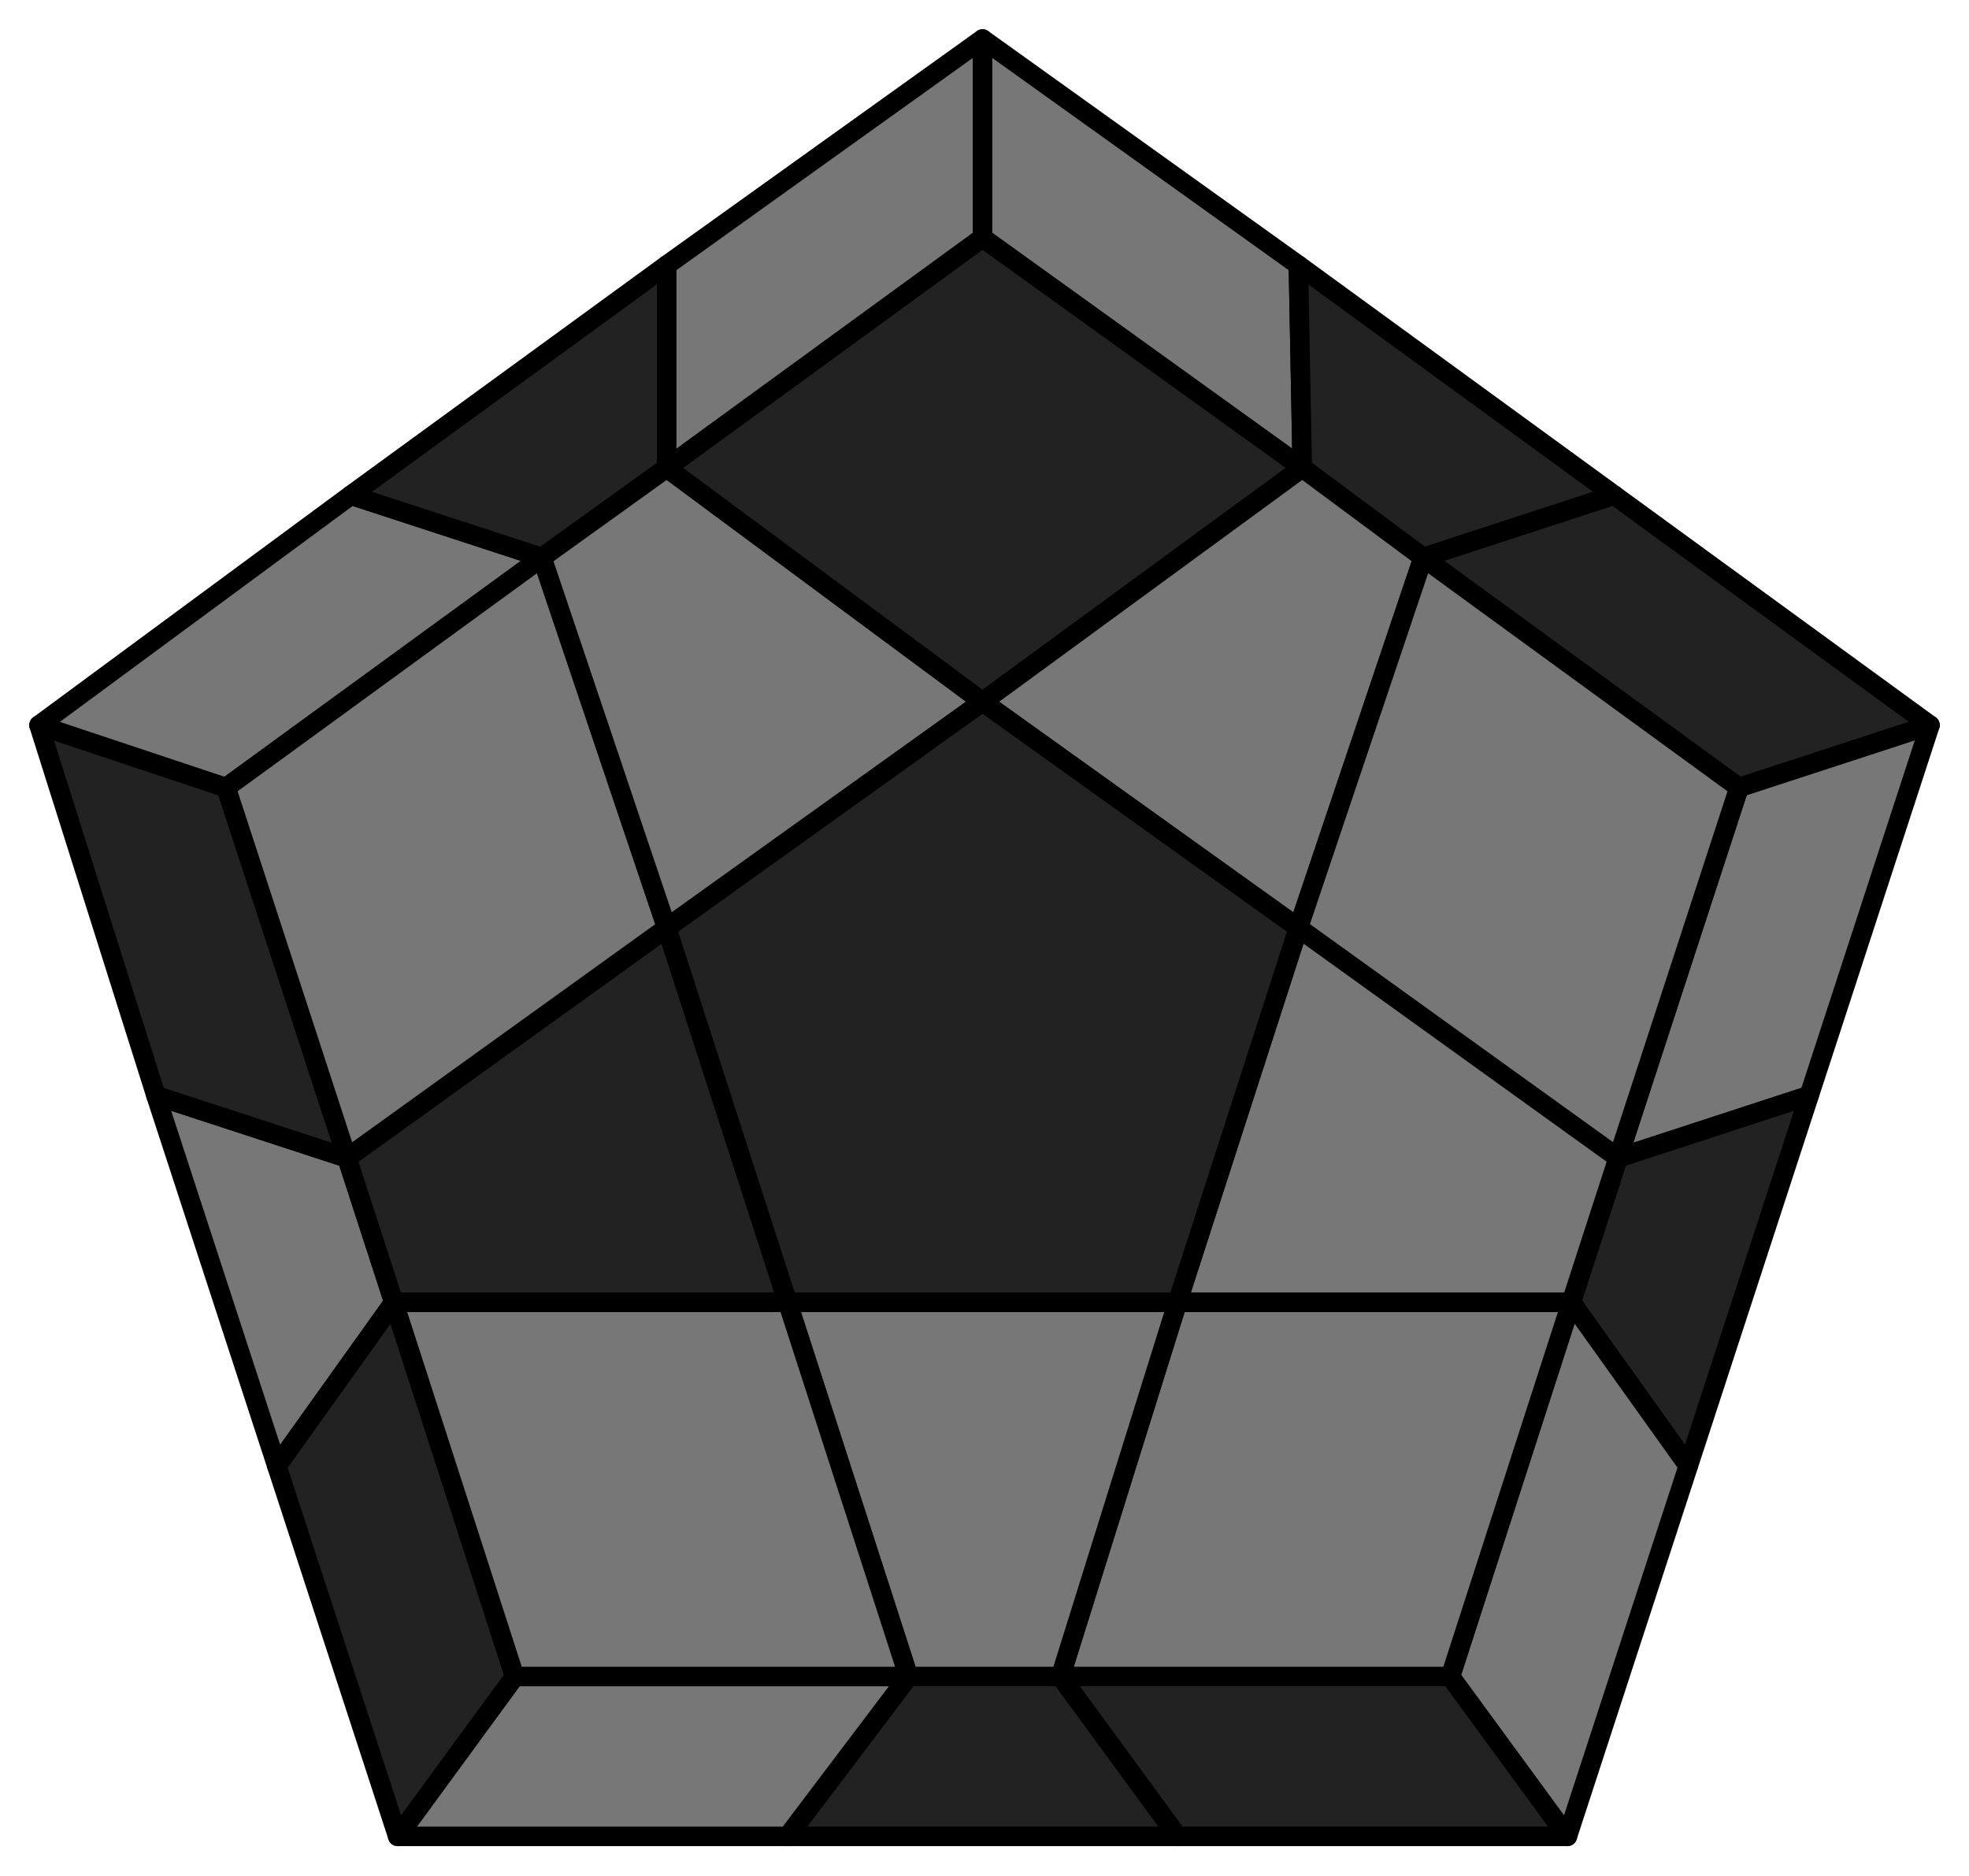
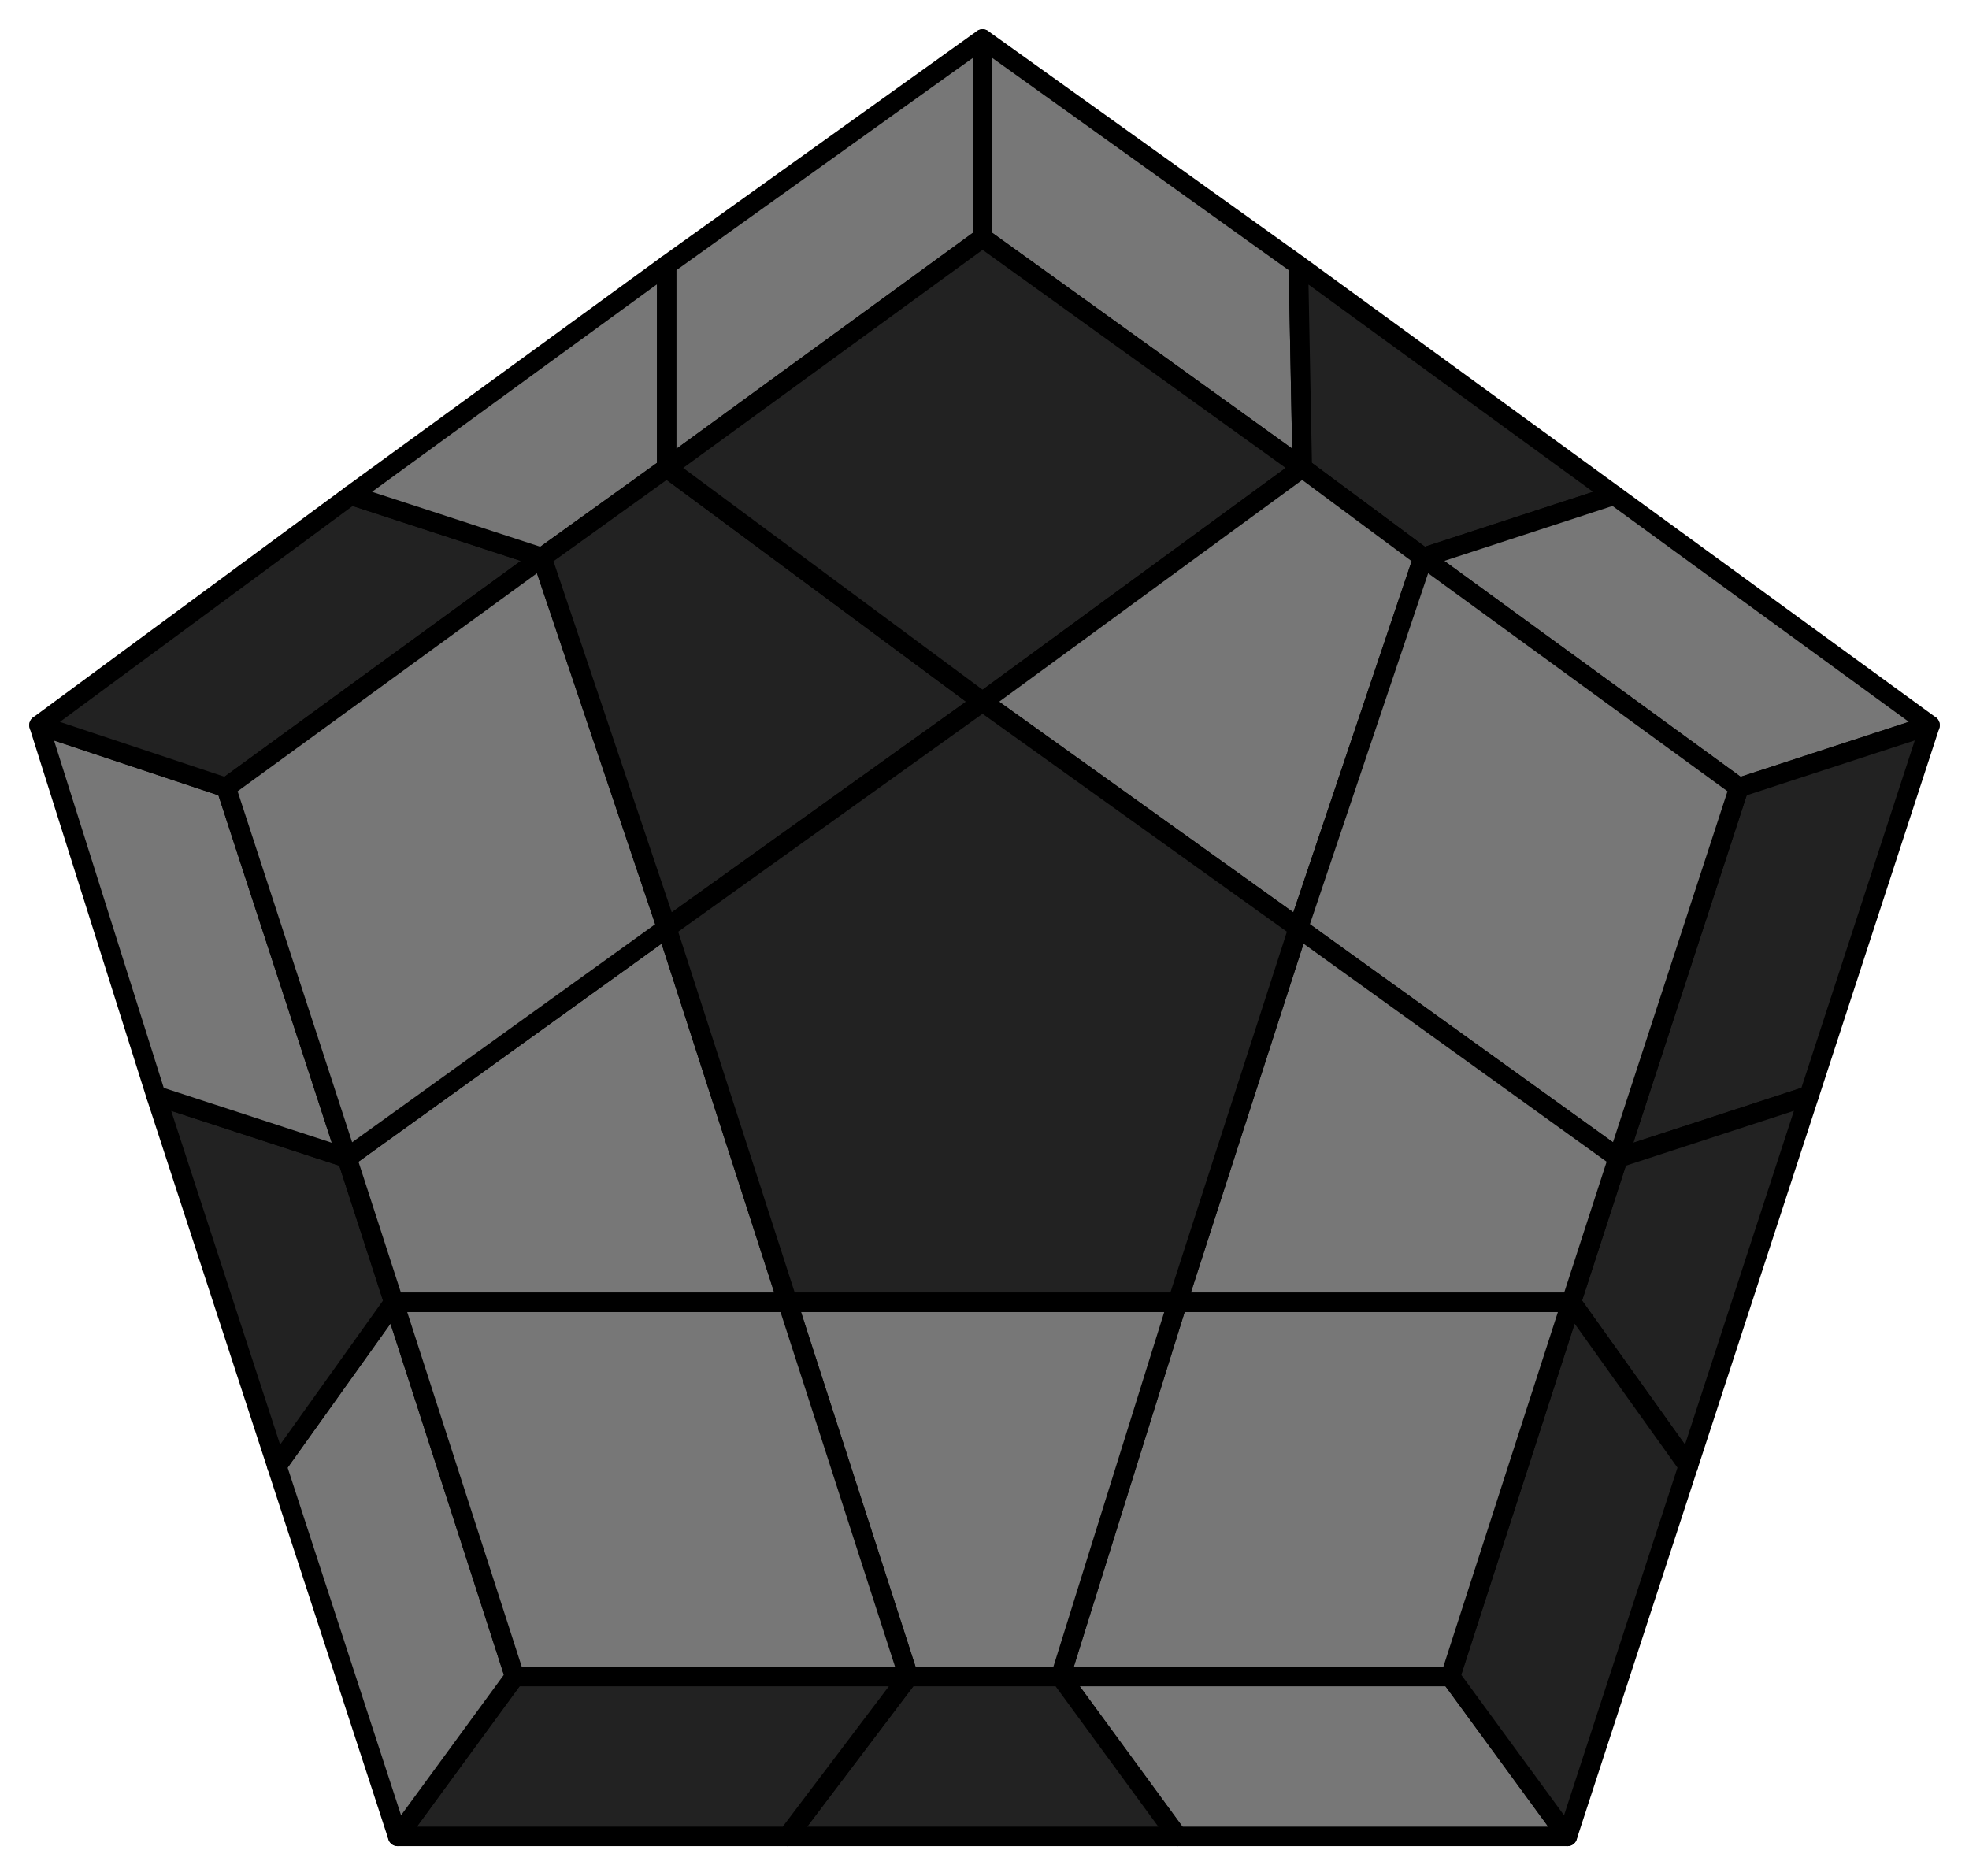
- <svg xmlns="http://www.w3.org/2000/svg" id="246" width="505" height="481">
+ <svg xmlns="http://www.w3.org/2000/svg" id="242" width="505" height="481">
  <style>
polygon { stroke: black; stroke-width: 5px; stroke-linejoin: round;}
.light {fill: #777;}
.dark {fill: #222;}
</style>
-   <polygon class="dark" points="402 471 302 471 272 430 372 430" />
+   <polygon class="light" points="402 471 302 471 272 430 372 430" />
  <polygon class="dark" points="302 471 202 471 233 430 272 430" />
-   <polygon class="light" points="202 471 102 471 132 430 233 430" />
-   <polygon class="dark" points="102 471 71 376 101 334 132 430" />
-   <polygon class="light" points="71 376 40 281 89 297 101 334" />
-   <polygon class="dark" points="40 281 10 186 58 202 89 297" />
-   <polygon class="light" points="10 186 90 127 139 143 58 202" />
-   <polygon class="dark" points="90 127 171 68 171 120 139 143" />
+   <polygon class="dark" points="202 471 102 471 132 430 233 430" />
+   <polygon class="light" points="102 471 71 376 101 334 132 430" />
+   <polygon class="dark" points="71 376 40 281 89 297 101 334" />
+   <polygon class="light" points="40 281 10 186 58 202 89 297" />
+   <polygon class="dark" points="10 186 90 127 139 143 58 202" />
+   <polygon class="light" points="90 127 171 68 171 120 139 143" />
  <polygon class="light" points="171 68 252 10 252 61 171 120" />
  <polygon class="light" points="252 10 333 68 334 120 252 61" />
  <polygon class="dark" points="333 68 414 127 365 143 334 120" />
-   <polygon class="dark" points="414 127 495 186 446 202 365 143" />
-   <polygon class="light" points="495 186 464 281 415 297 446 202" />
+   <polygon class="light" points="414 127 495 186 446 202 365 143" />
+   <polygon class="dark" points="495 186 464 281 415 297 446 202" />
  <polygon class="dark" points="464 281 433 376 403 334 415 297" />
-   <polygon class="light" points="433 376 402 471 372 430 403 334" />
+   <polygon class="dark" points="433 376 402 471 372 430 403 334" />
  <polygon class="light" points="372 430 272 430 302 334 403 334" />
  <polygon class="light" points="272 430 233 430 202 334 302 334" />
  <polygon class="light" points="132 430 101 334 202 334 233 430" />
-   <polygon class="dark" points="101 334 89 297 171 238 202 334" />
+   <polygon class="light" points="101 334 89 297 171 238 202 334" />
  <polygon class="light" points="58 202 139 143 171 238 89 297" />
-   <polygon class="light" points="139 143 171 120 252 180 171 238" />
+   <polygon class="dark" points="139 143 171 120 252 180 171 238" />
  <polygon class="dark" points="252 61 334 120 252 180 171 120" />
  <polygon class="light" points="334 120 365 143 333 238 252 180" />
  <polygon class="light" points="446 202 415 297 333 238 365 143" />
  <polygon class="light" points="415 297 403 334 302 334 333 238" />
  <polygon class="dark" points="302 334 202 334 171 238 252 180 333 238" />
</svg>
